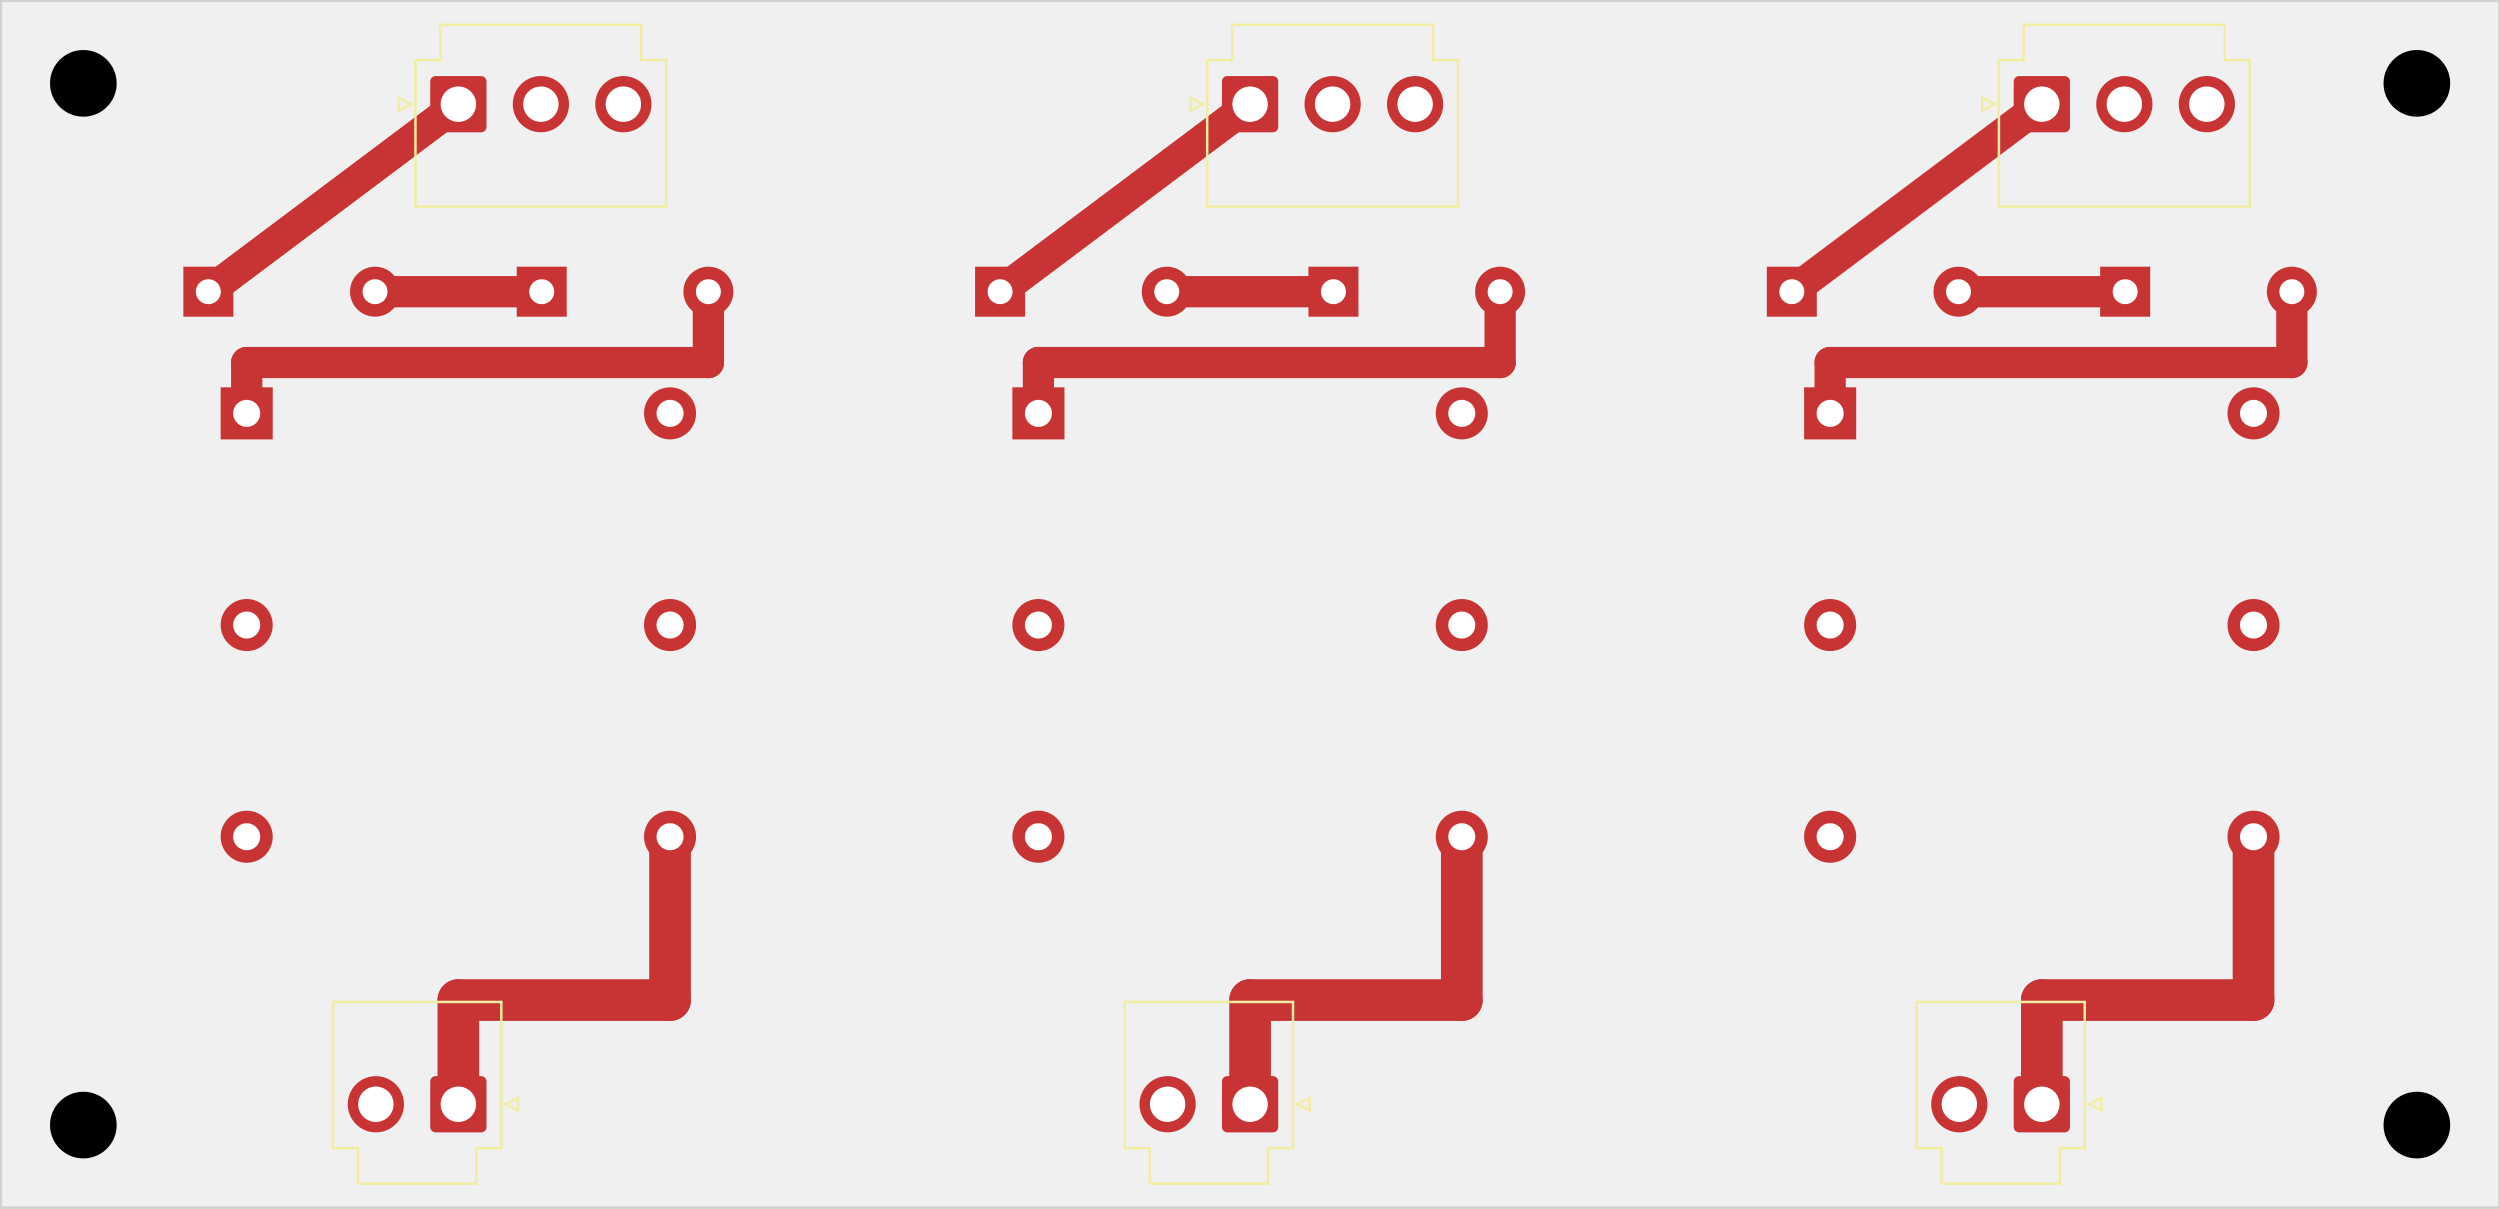
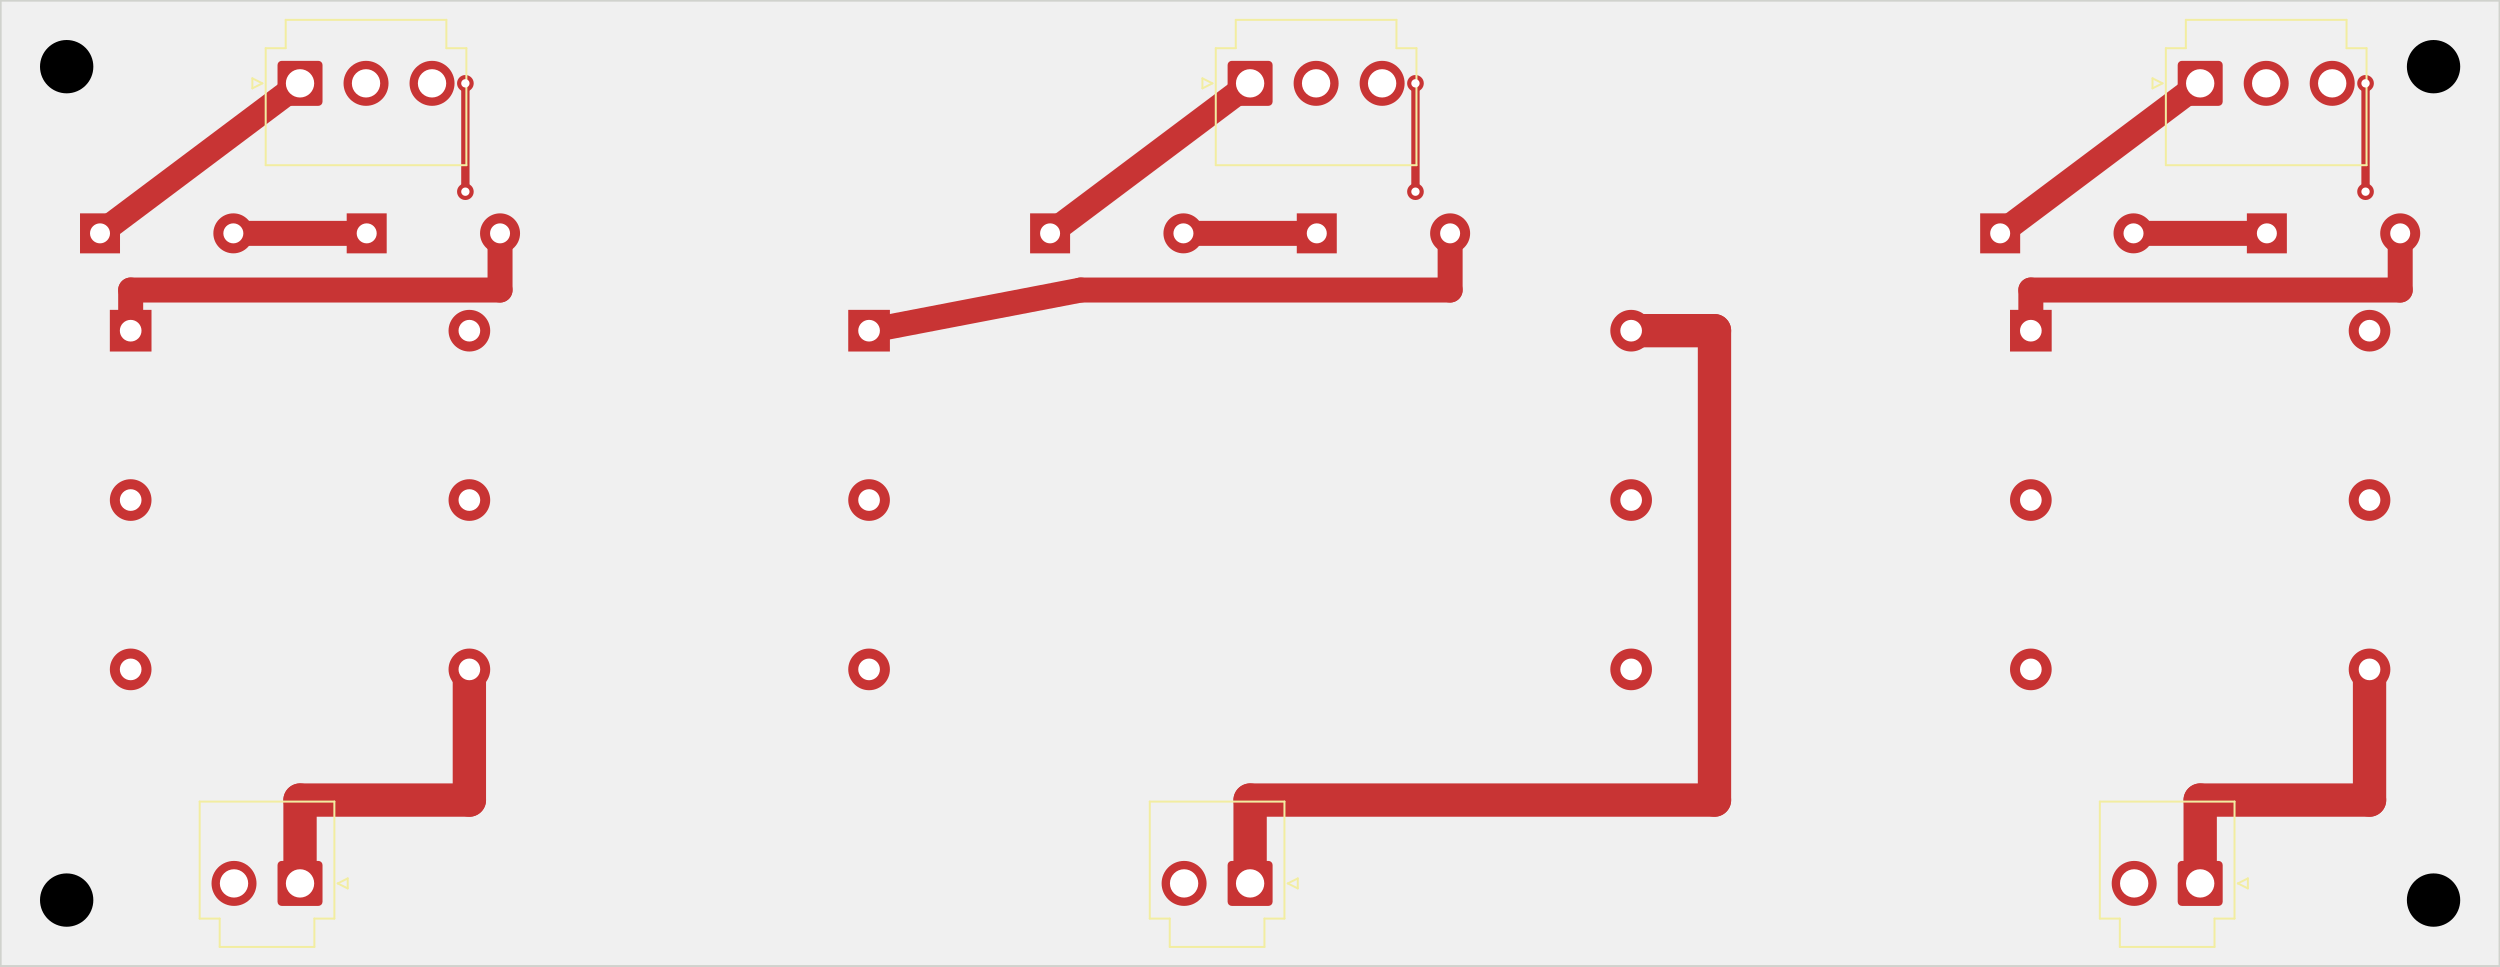
- <svg xmlns="http://www.w3.org/2000/svg" version="1.1" width="119.99mm" height="57.988mm" viewBox="0 0 119.99 57.988">
+ <svg xmlns="http://www.w3.org/2000/svg" version="1.1" width="149.987mm" height="57.988mm" viewBox="0 0 149.987 57.988">
  <g style="fill:#000000; fill-opacity:1;stroke:#000000; stroke-opacity:1; stroke-linecap:round; stroke-linejoin:round;" transform="translate(0 0) scale(1 1)">
-     <path style="fill:#C83434; fill-opacity:1; stroke:none;fill-rule:evenodd;" d="M 100.8,15.2 100.8,12.8 103.2,12.8 103.2,15.2 Z" />
+     <path style="fill:#C83434; fill-opacity:1; stroke:none;fill-rule:evenodd;" d="M 50.89,21.09 50.89,18.59 53.39,18.59 53.39,21.09 Z" />
  </g>
  <g style="fill:#C83434; fill-opacity:1; stroke:none;">
-     <circle cx="110" cy="14" r="1.2" />
-     <path style="fill:#C83434; fill-opacity:1; stroke:none;fill-rule:evenodd;" d="M 86.59,21.09 86.59,18.59 89.09,18.59 89.09,21.09 Z" />
-     <circle cx="87.84" cy="40.16" r="1.25" />
-     <circle cx="87.84" cy="30" r="1.25" />
-     <circle cx="108.16" cy="19.84" r="1.25" />
-     <circle cx="108.16" cy="30" r="1.25" />
-     <circle cx="108.16" cy="40.16" r="1.25" />
-     <path style="fill:#C83434; fill-opacity:1; stroke:none;fill-rule:evenodd;" d="M 20.65,3.9 20.669,3.804 20.723,3.723 20.804,3.669 20.9,3.65 23.1,3.65 23.196,3.669 23.277,3.723 23.331,3.804 23.35,3.9 23.35,6.1 23.331,6.196 23.277,6.277 23.196,6.331 23.1,6.35 20.9,6.35 20.804,6.331 20.723,6.277 20.669,6.196 20.65,6.1 Z" />
-     <circle cx="25.96" cy="5" r="1.35" />
-     <circle cx="29.92" cy="5" r="1.35" />
-     <path style="fill:#C83434; fill-opacity:1; stroke:none;fill-rule:evenodd;" d="M 48.59,21.09 48.59,18.59 51.09,18.59 51.09,21.09 Z" />
-     <circle cx="49.84" cy="40.16" r="1.25" />
-     <circle cx="49.84" cy="30" r="1.25" />
-     <circle cx="70.16" cy="19.84" r="1.25" />
-     <circle cx="70.16" cy="30" r="1.25" />
-     <circle cx="70.16" cy="40.16" r="1.25" />
-     <path style="fill:#C83434; fill-opacity:1; stroke:none;fill-rule:evenodd;" d="M 23.35,54.1 23.331,54.196 23.277,54.277 23.196,54.331 23.1,54.35 20.9,54.35 20.804,54.331 20.723,54.277 20.669,54.196 20.65,54.1 20.65,51.9 20.669,51.804 20.723,51.723 20.804,51.669 20.9,51.65 23.1,51.65 23.196,51.669 23.277,51.723 23.331,51.804 23.35,51.9 Z" />
-     <circle cx="18.04" cy="53" r="1.35" />
-     <path style="fill:#C83434; fill-opacity:1; stroke:none;fill-rule:evenodd;" d="M 61.35,54.1 61.331,54.196 61.277,54.277 61.196,54.331 61.1,54.35 58.9,54.35 58.804,54.331 58.723,54.277 58.669,54.196 58.65,54.1 58.65,51.9 58.669,51.804 58.723,51.723 58.804,51.669 58.9,51.65 61.1,51.65 61.196,51.669 61.277,51.723 61.331,51.804 61.35,51.9 Z" />
-     <circle cx="56.04" cy="53" r="1.35" />
-     <path style="fill:#C83434; fill-opacity:1; stroke:none;fill-rule:evenodd;" d="M 24.8,15.2 24.8,12.8 27.2,12.8 27.2,15.2 Z" />
-     <circle cx="34" cy="14" r="1.2" />
-     <path style="fill:#C83434; fill-opacity:1; stroke:none;fill-rule:evenodd;" d="M 8.8,15.2 8.8,12.8 11.2,12.8 11.2,15.2 Z" />
-     <circle cx="18" cy="14" r="1.2" />
-     <path style="fill:#C83434; fill-opacity:1; stroke:none;fill-rule:evenodd;" d="M 46.8,15.2 46.8,12.8 49.2,12.8 49.2,15.2 Z" />
-     <circle cx="56" cy="14" r="1.2" />
-     <path style="fill:#C83434; fill-opacity:1; stroke:none;fill-rule:evenodd;" d="M 62.8,15.2 62.8,12.8 65.2,12.8 65.2,15.2 Z" />
-     <circle cx="72" cy="14" r="1.2" />
-     <path style="fill:#C83434; fill-opacity:1; stroke:none;fill-rule:evenodd;" d="M 10.59,21.09 10.59,18.59 13.09,18.59 13.09,21.09 Z" />
-     <circle cx="11.84" cy="40.16" r="1.25" />
-     <circle cx="11.84" cy="30" r="1.25" />
-     <circle cx="32.16" cy="19.84" r="1.25" />
-     <circle cx="32.16" cy="30" r="1.25" />
-     <circle cx="32.16" cy="40.16" r="1.25" />
-     <path style="fill:#C83434; fill-opacity:1; stroke:none;fill-rule:evenodd;" d="M 58.65,3.9 58.669,3.804 58.723,3.723 58.804,3.669 58.9,3.65 61.1,3.65 61.196,3.669 61.277,3.723 61.331,3.804 61.35,3.9 61.35,6.1 61.331,6.196 61.277,6.277 61.196,6.331 61.1,6.35 58.9,6.35 58.804,6.331 58.723,6.277 58.669,6.196 58.65,6.1 Z" />
-     <circle cx="63.96" cy="5" r="1.35" />
-     <circle cx="67.92" cy="5" r="1.35" />
-     <path style="fill:#C83434; fill-opacity:1; stroke:none;fill-rule:evenodd;" d="M 99.35,54.1 99.331,54.196 99.277,54.277 99.196,54.331 99.1,54.35 96.9,54.35 96.804,54.331 96.723,54.277 96.669,54.196 96.65,54.1 96.65,51.9 96.669,51.804 96.723,51.723 96.804,51.669 96.9,51.65 99.1,51.65 99.196,51.669 99.277,51.723 99.331,51.804 99.35,51.9 Z" />
-     <circle cx="94.04" cy="53" r="1.35" />
-     <path style="fill:#C83434; fill-opacity:1; stroke:none;fill-rule:evenodd;" d="M 96.65,3.9 96.669,3.804 96.723,3.723 96.804,3.669 96.9,3.65 99.1,3.65 99.196,3.669 99.277,3.723 99.331,3.804 99.35,3.9 99.35,6.1 99.331,6.196 99.277,6.277 99.196,6.331 99.1,6.35 96.9,6.35 96.804,6.331 96.723,6.277 96.669,6.196 96.65,6.1 Z" />
-     <circle cx="101.96" cy="5" r="1.35" />
-     <circle cx="105.92" cy="5" r="1.35" />
-     <path style="fill:#C83434; fill-opacity:1; stroke:none;fill-rule:evenodd;" d="M 84.8,15.2 84.8,12.8 87.2,12.8 87.2,15.2 Z" />
-     <circle cx="94" cy="14" r="1.2" />
-   </g>
-   <g style="fill:none;  stroke:#C83434; stroke-width:2; stroke-opacity:1;  stroke-linecap:round; stroke-linejoin:round;">
-     <path d="M108.16 40.16 L108.16 48 " />
-     <path d="M98 48 L98 53 " />
-     <path d="M108.16 48 L98 48 " />
-   </g>
-   <g style="fill:none;  stroke:#C83434; stroke-width:1.5; stroke-opacity:1;  stroke-linecap:round; stroke-linejoin:round;">
-     <path d="M18 14 L26 14 " />
-     <path d="M34 17.4 L11.84 17.4 " />
-     <path d="M34 14 L34 17.4 " />
-     <path d="M11.84 17.4 L11.84 19.84 " />
-     <path d="M22 5 L10 14 " />
-   </g>
-   <g style="fill:none;  stroke:#C83434; stroke-width:2; stroke-opacity:1;  stroke-linecap:round; stroke-linejoin:round;">
-     <path d="M32.16 40.16 L32.16 48 " />
-     <path d="M32.16 48 L22 48 " />
-     <path d="M22 48 L22 53 " />
-   </g>
-   <g style="fill:none;  stroke:#C83434; stroke-width:1.5; stroke-opacity:1;  stroke-linecap:round; stroke-linejoin:round;">
-     <path d="M94 14 L102 14 " />
-     <path d="M110 14 L110 17.4 " />
-     <path d="M87.84 17.4 L87.84 19.84 " />
-     <path d="M110 17.4 L87.84 17.4 " />
-     <path d="M98 5 L86 14 " />
-     <path d="M56 14 L64 14 " />
-     <path d="M49.84 17.4 L49.84 19.84 " />
-     <path d="M72 17.4 L49.84 17.4 " />
-     <path d="M72 14 L72 17.4 " />
-     <path d="M60 5 L48 14 " />
-   </g>
-   <g style="fill:none;  stroke:#C83434; stroke-width:2; stroke-opacity:1;  stroke-linecap:round; stroke-linejoin:round;">
-     <path d="M70.16 48 L60 48 " />
-     <path d="M70.16 40.16 L70.16 48 " />
-     <path d="M60 48 L60 53 " />
-   </g>
-   <g style="fill:none;  stroke:#F2EDA1; stroke-width:0.12; stroke-opacity:1;  stroke-linecap:round; stroke-linejoin:round;">
-     <path d="M19.14 4.7 L19.74 5 " />
-     <path d="M19.14 5.3 L19.14 4.7 " />
-     <path d="M19.74 5 L19.14 5.3 " />
-     <path d="M19.94 2.89 L21.14 2.89 " />
-     <path d="M19.94 9.91 L19.94 2.89 " />
-     <path d="M21.14 1.19 L30.78 1.19 " />
-     <path d="M21.14 2.89 L21.14 1.19 " />
-     <path d="M30.78 1.19 L30.78 2.89 " />
-     <path d="M30.78 2.89 L31.98 2.89 " />
-     <path d="M31.98 2.89 L31.98 9.91 " />
-     <path d="M31.98 9.91 L19.94 9.91 " />
-     <path d="M15.98 48.09 L24.06 48.09 " />
-     <path d="M15.98 55.11 L15.98 48.09 " />
-     <path d="M17.18 55.11 L15.98 55.11 " />
-     <path d="M17.18 56.81 L17.18 55.11 " />
-     <path d="M22.86 55.11 L22.86 56.81 " />
-     <path d="M22.86 56.81 L17.18 56.81 " />
-     <path d="M24.06 48.09 L24.06 55.11 " />
-     <path d="M24.06 55.11 L22.86 55.11 " />
-     <path d="M24.26 53 L24.86 52.7 " />
-     <path d="M24.86 52.7 L24.86 53.3 " />
-     <path d="M24.86 53.3 L24.26 53 " />
-     <path d="M53.98 48.09 L62.06 48.09 " />
-     <path d="M53.98 55.11 L53.98 48.09 " />
-     <path d="M55.18 55.11 L53.98 55.11 " />
-     <path d="M55.18 56.81 L55.18 55.11 " />
-     <path d="M60.86 55.11 L60.86 56.81 " />
-     <path d="M60.86 56.81 L55.18 56.81 " />
-     <path d="M62.06 48.09 L62.06 55.11 " />
-     <path d="M62.06 55.11 L60.86 55.11 " />
-     <path d="M62.26 53 L62.86 52.7 " />
-     <path d="M62.86 52.7 L62.86 53.3 " />
-     <path d="M62.86 53.3 L62.26 53 " />
-     <path d="M57.14 4.7 L57.74 5 " />
-     <path d="M57.14 5.3 L57.14 4.7 " />
-     <path d="M57.74 5 L57.14 5.3 " />
-     <path d="M57.94 2.89 L59.14 2.89 " />
-     <path d="M57.94 9.91 L57.94 2.89 " />
-     <path d="M59.14 1.19 L68.78 1.19 " />
-     <path d="M59.14 2.89 L59.14 1.19 " />
-     <path d="M68.78 1.19 L68.78 2.89 " />
-     <path d="M68.78 2.89 L69.98 2.89 " />
-     <path d="M69.98 2.89 L69.98 9.91 " />
-     <path d="M69.98 9.91 L57.94 9.91 " />
-     <path d="M91.98 48.09 L100.06 48.09 " />
-     <path d="M91.98 55.11 L91.98 48.09 " />
-     <path d="M93.18 55.11 L91.98 55.11 " />
-     <path d="M93.18 56.81 L93.18 55.11 " />
-     <path d="M98.86 55.11 L98.86 56.81 " />
-     <path d="M98.86 56.81 L93.18 56.81 " />
-     <path d="M100.06 48.09 L100.06 55.11 " />
-     <path d="M100.06 55.11 L98.86 55.11 " />
-     <path d="M100.26 53 L100.86 52.7 " />
-     <path d="M100.86 52.7 L100.86 53.3 " />
-     <path d="M100.86 53.3 L100.26 53 " />
-     <path d="M95.14 4.7 L95.74 5 " />
-     <path d="M95.14 5.3 L95.14 4.7 " />
-     <path d="M95.74 5 L95.14 5.3 " />
-     <path d="M95.94 2.89 L97.14 2.89 " />
-     <path d="M95.94 9.91 L95.94 2.89 " />
-     <path d="M97.14 1.19 L106.78 1.19 " />
-     <path d="M97.14 2.89 L97.14 1.19 " />
-     <path d="M106.78 1.19 L106.78 2.89 " />
-     <path d="M106.78 2.89 L107.98 2.89 " />
-     <path d="M107.98 2.89 L107.98 9.91 " />
-     <path d="M107.98 9.91 L95.94 9.91 " />
-   </g>
-   <g style="fill:none;  stroke:#D0D2CD; stroke-width:0.2; stroke-opacity:1;  stroke-linecap:round; stroke-linejoin:round;">
-     <path d="M0 0 L120 0 " />
+     <circle cx="52.14" cy="30" r="1.25" />
+     <circle cx="52.14" cy="40.16" r="1.25" />
+     <circle cx="97.86" cy="19.84" r="1.25" />
+     <circle cx="97.86" cy="30" r="1.25" />
+     <circle cx="97.86" cy="40.16" r="1.25" />
+     <path style="fill:#C83434; fill-opacity:1; stroke:none;fill-rule:evenodd;" d="M 133.35,54.1 133.331,54.196 133.277,54.277 133.196,54.331 133.1,54.35 130.9,54.35 130.804,54.331 130.723,54.277 130.669,54.196 130.65,54.1 130.65,51.9 130.669,51.804 130.723,51.723 130.804,51.669 130.9,51.65 133.1,51.65 133.196,51.669 133.277,51.723 133.331,51.804 133.35,51.9 Z" />
+     <circle cx="128.04" cy="53" r="1.35" />
+     <path style="fill:#C83434; fill-opacity:1; stroke:none;fill-rule:evenodd;" d="M 20.8,15.2 20.8,12.8 23.2,12.8 23.2,15.2 Z" />
+     <circle cx="30" cy="14" r="1.2" />
+     <path style="fill:#C83434; fill-opacity:1; stroke:none;fill-rule:evenodd;" d="M 4.8,15.2 4.8,12.8 7.2,12.8 7.2,15.2 Z" />
+     <circle cx="14" cy="14" r="1.2" />
+     <path style="fill:#C83434; fill-opacity:1; stroke:none;fill-rule:evenodd;" d="M 61.8,15.2 61.8,12.8 64.2,12.8 64.2,15.2 Z" />
+     <circle cx="71" cy="14" r="1.2" />
+     <path style="fill:#C83434; fill-opacity:1; stroke:none;fill-rule:evenodd;" d="M 16.65,3.9 16.669,3.804 16.723,3.723 16.804,3.669 16.9,3.65 19.1,3.65 19.196,3.669 19.277,3.723 19.331,3.804 19.35,3.9 19.35,6.1 19.331,6.196 19.277,6.277 19.196,6.331 19.1,6.35 16.9,6.35 16.804,6.331 16.723,6.277 16.669,6.196 16.65,6.1 Z" />
+     <circle cx="21.96" cy="5" r="1.35" />
+     <circle cx="25.92" cy="5" r="1.35" />
+     <path style="fill:#C83434; fill-opacity:1; stroke:none;fill-rule:evenodd;" d="M 76.35,54.1 76.331,54.196 76.277,54.277 76.196,54.331 76.1,54.35 73.9,54.35 73.804,54.331 73.723,54.277 73.669,54.196 73.65,54.1 73.65,51.9 73.669,51.804 73.723,51.723 73.804,51.669 73.9,51.65 76.1,51.65 76.196,51.669 76.277,51.723 76.331,51.804 76.35,51.9 Z" />
+     <circle cx="71.04" cy="53" r="1.35" />
+     <path style="fill:#C83434; fill-opacity:1; stroke:none;fill-rule:evenodd;" d="M 77.8,15.2 77.8,12.8 80.2,12.8 80.2,15.2 Z" />
+     <circle cx="87" cy="14" r="1.2" />
+     <path style="fill:#C83434; fill-opacity:1; stroke:none;fill-rule:evenodd;" d="M 118.8,15.2 118.8,12.8 121.2,12.8 121.2,15.2 Z" />
+     <circle cx="128" cy="14" r="1.2" />
+     <path style="fill:#C83434; fill-opacity:1; stroke:none;fill-rule:evenodd;" d="M 130.65,3.9 130.669,3.804 130.723,3.723 130.804,3.669 130.9,3.65 133.1,3.65 133.196,3.669 133.277,3.723 133.331,3.804 133.35,3.9 133.35,6.1 133.331,6.196 133.277,6.277 133.196,6.331 133.1,6.35 130.9,6.35 130.804,6.331 130.723,6.277 130.669,6.196 130.65,6.1 Z" />
+     <circle cx="135.96" cy="5" r="1.35" />
+     <circle cx="139.92" cy="5" r="1.35" />
+     <path style="fill:#C83434; fill-opacity:1; stroke:none;fill-rule:evenodd;" d="M 6.59,21.09 6.59,18.59 9.09,18.59 9.09,21.09 Z" />
+     <circle cx="7.84" cy="40.16" r="1.25" />
+     <circle cx="7.84" cy="30" r="1.25" />
+     <circle cx="28.16" cy="19.84" r="1.25" />
+     <circle cx="28.16" cy="30" r="1.25" />
+     <circle cx="28.16" cy="40.16" r="1.25" />
+     <path style="fill:#C83434; fill-opacity:1; stroke:none;fill-rule:evenodd;" d="M 19.35,54.1 19.331,54.196 19.277,54.277 19.196,54.331 19.1,54.35 16.9,54.35 16.804,54.331 16.723,54.277 16.669,54.196 16.65,54.1 16.65,51.9 16.669,51.804 16.723,51.723 16.804,51.669 16.9,51.65 19.1,51.65 19.196,51.669 19.277,51.723 19.331,51.804 19.35,51.9 Z" />
+     <circle cx="14.04" cy="53" r="1.35" />
+     <path style="fill:#C83434; fill-opacity:1; stroke:none;fill-rule:evenodd;" d="M 73.65,3.9 73.669,3.804 73.723,3.723 73.804,3.669 73.9,3.65 76.1,3.65 76.196,3.669 76.277,3.723 76.331,3.804 76.35,3.9 76.35,6.1 76.331,6.196 76.277,6.277 76.196,6.331 76.1,6.35 73.9,6.35 73.804,6.331 73.723,6.277 73.669,6.196 73.65,6.1 Z" />
+     <circle cx="78.96" cy="5" r="1.35" />
+     <circle cx="82.92" cy="5" r="1.35" />
+     <path style="fill:#C83434; fill-opacity:1; stroke:none;fill-rule:evenodd;" d="M 134.8,15.2 134.8,12.8 137.2,12.8 137.2,15.2 Z" />
+     <circle cx="144" cy="14" r="1.2" />
+     <path style="fill:#C83434; fill-opacity:1; stroke:none;fill-rule:evenodd;" d="M 120.59,21.09 120.59,18.59 123.09,18.59 123.09,21.09 Z" />
+     <circle cx="121.84" cy="40.16" r="1.25" />
+     <circle cx="121.84" cy="30" r="1.25" />
+     <circle cx="142.16" cy="19.84" r="1.25" />
+     <circle cx="142.16" cy="30" r="1.25" />
+     <circle cx="142.16" cy="40.16" r="1.25" />
+     <circle cx="27.92" cy="5" r="0.5" />
+     <circle cx="27.92" cy="11.5" r="0.5" />
+     <circle cx="141.92" cy="11.5" r="0.5" />
+     <circle cx="141.92" cy="5" r="0.5" />
+     <circle cx="84.92" cy="11.5" r="0.5" />
+     <circle cx="84.92" cy="5" r="0.5" />
+   </g>
+   <g style="fill:none; stroke:#C83434; stroke-width:2; stroke-opacity:1; stroke-linecap:round; stroke-linejoin:round;">
+     <path d="M142.16 40.16 L142.16 48 " />
+   </g>
+   <g style="fill:#C83434; fill-opacity:1; stroke:none;">
+     <circle cx="142.16" cy="40.16" r="1" />
+   </g>
+   <g style="fill:none; stroke:#C83434; stroke-width:2; stroke-opacity:1; stroke-linecap:round; stroke-linejoin:round;">
+     <path d="M132 48 L132 53 " />
+     <path d="M142.16 48 L132 48 " />
+   </g>
+   <g style="fill:none; stroke:#C83434; stroke-width:1.5; stroke-opacity:1; stroke-linecap:round; stroke-linejoin:round;">
+     <path d="M14 14 L22 14 " />
+     <path d="M30 14 L30 17.4 " />
+     <path d="M7.84 17.4 L7.84 19.84 " />
+     <path d="M30 17.4 L7.84 17.4 " />
+     <path d="M18 5 L6 14 " />
+   </g>
+   <g style="fill:none; stroke:#C83434; stroke-width:2; stroke-opacity:1; stroke-linecap:round; stroke-linejoin:round;">
+     <path d="M18 48 L18 53 " />
+   </g>
+   <g style="fill:#C83434; fill-opacity:1; stroke:none;">
+     <circle cx="28.16" cy="40.16" r="1" />
+   </g>
+   <g style="fill:none; stroke:#C83434; stroke-width:2; stroke-opacity:1; stroke-linecap:round; stroke-linejoin:round;">
+     <path d="M28.16 40.16 L28.16 48 " />
+     <path d="M28.16 48 L18 48 " />
+   </g>
+   <g style="fill:none; stroke:#C83434; stroke-width:0.5; stroke-opacity:1; stroke-linecap:round; stroke-linejoin:round;">
+     <path d="M27.92 5 L27.92 11.5 " />
+   </g>
+   <g style="fill:none; stroke:#C83434; stroke-width:1.5; stroke-opacity:1; stroke-linecap:round; stroke-linejoin:round;">
+     <path d="M128 14 L136 14 " />
+     <path d="M121.84 17.4 L121.84 19.84 " />
+     <path d="M144 14 L144 17.4 " />
+     <path d="M144 17.4 L121.84 17.4 " />
+     <path d="M132 5 L120 14 " />
+   </g>
+   <g style="fill:none; stroke:#C83434; stroke-width:0.5; stroke-opacity:1; stroke-linecap:round; stroke-linejoin:round;">
+     <path d="M141.92 5 L141.92 11.5 " />
+   </g>
+   <g style="fill:none; stroke:#C83434; stroke-width:1.5; stroke-opacity:1; stroke-linecap:round; stroke-linejoin:round;">
+     <path d="M71 14 L79 14 " />
+     <path d="M87 14 L87 17.4 " />
+     <path d="M87 17.4 L64.84 17.4 " />
+     <path d="M64.84 17.4 L52.14 19.84 " />
+     <path d="M75 5 L63 14 " />
+   </g>
+   <g style="fill:none; stroke:#C83434; stroke-width:2; stroke-opacity:1; stroke-linecap:round; stroke-linejoin:round;">
+     <path d="M97.86 19.84 L102.86 19.84 " />
+     <path d="M75 48 L75 53 " />
+     <path d="M102.86 48 L75 48 " />
+     <path d="M102.86 19.84 L102.86 48 " />
+   </g>
+   <g style="fill:none; stroke:#C83434; stroke-width:0.5; stroke-opacity:1; stroke-linecap:round; stroke-linejoin:round;">
+     <path d="M84.92 5 L84.92 11.5 " />
+   </g>
+   <g style="fill:none; stroke:#F2EDA1; stroke-width:0.12; stroke-opacity:1; stroke-linecap:round; stroke-linejoin:round;">
+     <path d="M125.98 48.09 L134.06 48.09 " />
+     <path d="M125.98 55.11 L125.98 48.09 " />
+     <path d="M127.18 55.11 L125.98 55.11 " />
+     <path d="M127.18 56.81 L127.18 55.11 " />
+     <path d="M132.86 55.11 L132.86 56.81 " />
+     <path d="M132.86 56.81 L127.18 56.81 " />
+     <path d="M134.06 48.09 L134.06 55.11 " />
+     <path d="M134.06 55.11 L132.86 55.11 " />
+     <path d="M134.26 53 L134.86 52.7 " />
+     <path d="M134.86 52.7 L134.86 53.3 " />
+     <path d="M134.86 53.3 L134.26 53 " />
+     <path d="M15.14 4.7 L15.74 5 " />
+     <path d="M15.14 5.3 L15.14 4.7 " />
+     <path d="M15.74 5 L15.14 5.3 " />
+     <path d="M15.94 2.89 L17.14 2.89 " />
+     <path d="M15.94 9.91 L15.94 2.89 " />
+     <path d="M17.14 1.19 L26.78 1.19 " />
+     <path d="M17.14 2.89 L17.14 1.19 " />
+     <path d="M26.78 1.19 L26.78 2.89 " />
+     <path d="M26.78 2.89 L27.98 2.89 " />
+     <path d="M27.98 2.89 L27.98 9.91 " />
+     <path d="M27.98 9.91 L15.94 9.91 " />
+     <path d="M68.98 48.09 L77.06 48.09 " />
+     <path d="M68.98 55.11 L68.98 48.09 " />
+     <path d="M70.18 55.11 L68.98 55.11 " />
+     <path d="M70.18 56.81 L70.18 55.11 " />
+     <path d="M75.86 55.11 L75.86 56.81 " />
+     <path d="M75.86 56.81 L70.18 56.81 " />
+     <path d="M77.06 48.09 L77.06 55.11 " />
+     <path d="M77.06 55.11 L75.86 55.11 " />
+     <path d="M77.26 53 L77.86 52.7 " />
+     <path d="M77.86 52.7 L77.86 53.3 " />
+     <path d="M77.86 53.3 L77.26 53 " />
+     <path d="M129.14 4.7 L129.74 5 " />
+     <path d="M129.14 5.3 L129.14 4.7 " />
+     <path d="M129.74 5 L129.14 5.3 " />
+     <path d="M129.94 2.89 L131.14 2.89 " />
+     <path d="M129.94 9.91 L129.94 2.89 " />
+     <path d="M131.14 1.19 L140.78 1.19 " />
+     <path d="M131.14 2.89 L131.14 1.19 " />
+     <path d="M140.78 1.19 L140.78 2.89 " />
+     <path d="M140.78 2.89 L141.98 2.89 " />
+     <path d="M141.98 2.89 L141.98 9.91 " />
+     <path d="M141.98 9.91 L129.94 9.91 " />
+     <path d="M11.98 48.09 L20.06 48.09 " />
+     <path d="M11.98 55.11 L11.98 48.09 " />
+     <path d="M13.18 55.11 L11.98 55.11 " />
+     <path d="M13.18 56.81 L13.18 55.11 " />
+     <path d="M18.86 55.11 L18.86 56.81 " />
+     <path d="M18.86 56.81 L13.18 56.81 " />
+     <path d="M20.06 48.09 L20.06 55.11 " />
+     <path d="M20.06 55.11 L18.86 55.11 " />
+     <path d="M20.26 53 L20.86 52.7 " />
+     <path d="M20.86 52.7 L20.86 53.3 " />
+     <path d="M20.86 53.3 L20.26 53 " />
+     <path d="M72.14 4.7 L72.74 5 " />
+     <path d="M72.14 5.3 L72.14 4.7 " />
+     <path d="M72.74 5 L72.14 5.3 " />
+     <path d="M72.94 2.89 L74.14 2.89 " />
+     <path d="M72.94 9.91 L72.94 2.89 " />
+     <path d="M74.14 1.19 L83.78 1.19 " />
+     <path d="M74.14 2.89 L74.14 1.19 " />
+     <path d="M83.78 1.19 L83.78 2.89 " />
+     <path d="M83.78 2.89 L84.98 2.89 " />
+     <path d="M84.98 2.89 L84.98 9.91 " />
+     <path d="M84.98 9.91 L72.94 9.91 " />
+   </g>
+   <g style="fill:none; stroke:#D0D2CD; stroke-width:0.2; stroke-opacity:1; stroke-linecap:round; stroke-linejoin:round;">
+     <path d="M0 0 L150 0 " />
    <path d="M0 58 L0 0 " />
-     <path d="M120 0 L120 58 " />
-     <path d="M120 58 L0 58 " />
-   </g>
-   <g style="fill:#FFFFFF; fill-opacity:1; stroke:none;">
-     <circle cx="102" cy="14" r="0.6" />
-   </g>
-   <g style="fill:#FFFFFF; fill-opacity:1; stroke:none;">
-     <circle cx="110" cy="14" r="0.6" />
-   </g>
-   <g style="fill:#FFFFFF; fill-opacity:1; stroke:none;">
-     <circle cx="87.84" cy="19.84" r="0.65" />
-   </g>
-   <g style="fill:#FFFFFF; fill-opacity:1; stroke:none;">
-     <circle cx="87.84" cy="40.16" r="0.65" />
-   </g>
-   <g style="fill:#FFFFFF; fill-opacity:1; stroke:none;">
-     <circle cx="87.84" cy="30" r="0.65" />
-   </g>
-   <g style="fill:#FFFFFF; fill-opacity:1; stroke:none;">
-     <circle cx="108.16" cy="19.84" r="0.65" />
-   </g>
-   <g style="fill:#FFFFFF; fill-opacity:1; stroke:none;">
-     <circle cx="108.16" cy="30" r="0.65" />
-   </g>
-   <g style="fill:#FFFFFF; fill-opacity:1; stroke:none;">
-     <circle cx="108.16" cy="40.16" r="0.65" />
-   </g>
-   <g style="fill:#FFFFFF; fill-opacity:1; stroke:none;">
-     <circle cx="22" cy="5" r="0.85" />
-   </g>
-   <g style="fill:#FFFFFF; fill-opacity:1; stroke:none;">
-     <circle cx="25.96" cy="5" r="0.85" />
-   </g>
-   <g style="fill:#FFFFFF; fill-opacity:1; stroke:none;">
-     <circle cx="29.92" cy="5" r="0.85" />
-   </g>
-   <g style="fill:#FFFFFF; fill-opacity:1; stroke:none;">
-     <circle cx="49.84" cy="19.84" r="0.65" />
-   </g>
-   <g style="fill:#FFFFFF; fill-opacity:1; stroke:none;">
-     <circle cx="49.84" cy="40.16" r="0.65" />
-   </g>
-   <g style="fill:#FFFFFF; fill-opacity:1; stroke:none;">
-     <circle cx="49.84" cy="30" r="0.65" />
-   </g>
-   <g style="fill:#FFFFFF; fill-opacity:1; stroke:none;">
-     <circle cx="70.16" cy="19.84" r="0.65" />
-   </g>
-   <g style="fill:#FFFFFF; fill-opacity:1; stroke:none;">
-     <circle cx="70.16" cy="30" r="0.65" />
-   </g>
-   <g style="fill:#FFFFFF; fill-opacity:1; stroke:none;">
-     <circle cx="70.16" cy="40.16" r="0.65" />
+     <path d="M150 0 L150 58 " />
+     <path d="M150 58 L0 58 " />
+   </g>
+   <g style="fill:#FFFFFF; fill-opacity:1; stroke:none;">
+     <circle cx="27.92" cy="5" r="0.25" />
+     <circle cx="27.92" cy="11.5" r="0.25" />
+     <circle cx="141.92" cy="11.5" r="0.25" />
+     <circle cx="141.92" cy="5" r="0.25" />
+     <circle cx="84.92" cy="11.5" r="0.25" />
+     <circle cx="84.92" cy="5" r="0.25" />
  </g>
  <g style="fill:#000000; fill-opacity:1; stroke:none;">
    <circle cx="4" cy="4" r="1.6" />
  </g>
  <g style="fill:#FFFFFF; fill-opacity:1; stroke:none;">
-     <circle cx="22" cy="53" r="0.85" />
-   </g>
-   <g style="fill:#FFFFFF; fill-opacity:1; stroke:none;">
-     <circle cx="18.04" cy="53" r="0.85" />
-   </g>
-   <g style="fill:#FFFFFF; fill-opacity:1; stroke:none;">
-     <circle cx="60" cy="53" r="0.85" />
-   </g>
-   <g style="fill:#FFFFFF; fill-opacity:1; stroke:none;">
-     <circle cx="56.04" cy="53" r="0.85" />
-   </g>
-   <g style="fill:#FFFFFF; fill-opacity:1; stroke:none;">
-     <circle cx="26" cy="14" r="0.6" />
-   </g>
-   <g style="fill:#FFFFFF; fill-opacity:1; stroke:none;">
-     <circle cx="34" cy="14" r="0.6" />
-   </g>
-   <g style="fill:#000000; fill-opacity:1; stroke:none;">
-     <circle cx="116" cy="54" r="1.6" />
-   </g>
-   <g style="fill:#FFFFFF; fill-opacity:1; stroke:none;">
-     <circle cx="10" cy="14" r="0.6" />
-   </g>
-   <g style="fill:#FFFFFF; fill-opacity:1; stroke:none;">
-     <circle cx="18" cy="14" r="0.6" />
-   </g>
-   <g style="fill:#000000; fill-opacity:1; stroke:none;">
-     <circle cx="116" cy="4" r="1.6" />
-   </g>
-   <g style="fill:#FFFFFF; fill-opacity:1; stroke:none;">
-     <circle cx="48" cy="14" r="0.6" />
-   </g>
-   <g style="fill:#FFFFFF; fill-opacity:1; stroke:none;">
-     <circle cx="56" cy="14" r="0.6" />
-   </g>
-   <g style="fill:#FFFFFF; fill-opacity:1; stroke:none;">
-     <circle cx="64" cy="14" r="0.6" />
-   </g>
-   <g style="fill:#FFFFFF; fill-opacity:1; stroke:none;">
-     <circle cx="72" cy="14" r="0.6" />
+     <circle cx="52.14" cy="19.84" r="0.65" />
+   </g>
+   <g style="fill:#FFFFFF; fill-opacity:1; stroke:none;">
+     <circle cx="52.14" cy="30" r="0.65" />
+   </g>
+   <g style="fill:#FFFFFF; fill-opacity:1; stroke:none;">
+     <circle cx="52.14" cy="40.16" r="0.65" />
+   </g>
+   <g style="fill:#FFFFFF; fill-opacity:1; stroke:none;">
+     <circle cx="97.86" cy="19.84" r="0.65" />
+   </g>
+   <g style="fill:#FFFFFF; fill-opacity:1; stroke:none;">
+     <circle cx="97.86" cy="30" r="0.65" />
+   </g>
+   <g style="fill:#FFFFFF; fill-opacity:1; stroke:none;">
+     <circle cx="97.86" cy="40.16" r="0.65" />
+   </g>
+   <g style="fill:#FFFFFF; fill-opacity:1; stroke:none;">
+     <circle cx="132" cy="53" r="0.85" />
+   </g>
+   <g style="fill:#FFFFFF; fill-opacity:1; stroke:none;">
+     <circle cx="128.04" cy="53" r="0.85" />
+   </g>
+   <g style="fill:#FFFFFF; fill-opacity:1; stroke:none;">
+     <circle cx="22" cy="14" r="0.6" />
+   </g>
+   <g style="fill:#FFFFFF; fill-opacity:1; stroke:none;">
+     <circle cx="30" cy="14" r="0.6" />
+   </g>
+   <g style="fill:#FFFFFF; fill-opacity:1; stroke:none;">
+     <circle cx="6" cy="14" r="0.6" />
+   </g>
+   <g style="fill:#FFFFFF; fill-opacity:1; stroke:none;">
+     <circle cx="14" cy="14" r="0.6" />
+   </g>
+   <g style="fill:#FFFFFF; fill-opacity:1; stroke:none;">
+     <circle cx="63" cy="14" r="0.6" />
+   </g>
+   <g style="fill:#FFFFFF; fill-opacity:1; stroke:none;">
+     <circle cx="71" cy="14" r="0.6" />
+   </g>
+   <g style="fill:#FFFFFF; fill-opacity:1; stroke:none;">
+     <circle cx="18" cy="5" r="0.85" />
+   </g>
+   <g style="fill:#FFFFFF; fill-opacity:1; stroke:none;">
+     <circle cx="21.96" cy="5" r="0.85" />
+   </g>
+   <g style="fill:#FFFFFF; fill-opacity:1; stroke:none;">
+     <circle cx="25.92" cy="5" r="0.85" />
+   </g>
+   <g style="fill:#FFFFFF; fill-opacity:1; stroke:none;">
+     <circle cx="75" cy="53" r="0.85" />
+   </g>
+   <g style="fill:#FFFFFF; fill-opacity:1; stroke:none;">
+     <circle cx="71.04" cy="53" r="0.85" />
+   </g>
+   <g style="fill:#FFFFFF; fill-opacity:1; stroke:none;">
+     <circle cx="79" cy="14" r="0.6" />
+   </g>
+   <g style="fill:#FFFFFF; fill-opacity:1; stroke:none;">
+     <circle cx="87" cy="14" r="0.6" />
+   </g>
+   <g style="fill:#FFFFFF; fill-opacity:1; stroke:none;">
+     <circle cx="120" cy="14" r="0.6" />
+   </g>
+   <g style="fill:#FFFFFF; fill-opacity:1; stroke:none;">
+     <circle cx="128" cy="14" r="0.6" />
+   </g>
+   <g style="fill:#FFFFFF; fill-opacity:1; stroke:none;">
+     <circle cx="132" cy="5" r="0.85" />
+   </g>
+   <g style="fill:#FFFFFF; fill-opacity:1; stroke:none;">
+     <circle cx="135.96" cy="5" r="0.85" />
+   </g>
+   <g style="fill:#FFFFFF; fill-opacity:1; stroke:none;">
+     <circle cx="139.92" cy="5" r="0.85" />
  </g>
  <g style="fill:#000000; fill-opacity:1; stroke:none;">
    <circle cx="4" cy="54" r="1.6" />
  </g>
  <g style="fill:#FFFFFF; fill-opacity:1; stroke:none;">
-     <circle cx="11.84" cy="19.84" r="0.65" />
-   </g>
-   <g style="fill:#FFFFFF; fill-opacity:1; stroke:none;">
-     <circle cx="11.84" cy="40.16" r="0.65" />
-   </g>
-   <g style="fill:#FFFFFF; fill-opacity:1; stroke:none;">
-     <circle cx="11.84" cy="30" r="0.65" />
-   </g>
-   <g style="fill:#FFFFFF; fill-opacity:1; stroke:none;">
-     <circle cx="32.16" cy="19.84" r="0.65" />
-   </g>
-   <g style="fill:#FFFFFF; fill-opacity:1; stroke:none;">
-     <circle cx="32.16" cy="30" r="0.65" />
-   </g>
-   <g style="fill:#FFFFFF; fill-opacity:1; stroke:none;">
-     <circle cx="32.16" cy="40.16" r="0.65" />
-   </g>
-   <g style="fill:#FFFFFF; fill-opacity:1; stroke:none;">
-     <circle cx="60" cy="5" r="0.85" />
-   </g>
-   <g style="fill:#FFFFFF; fill-opacity:1; stroke:none;">
-     <circle cx="63.96" cy="5" r="0.85" />
-   </g>
-   <g style="fill:#FFFFFF; fill-opacity:1; stroke:none;">
-     <circle cx="67.92" cy="5" r="0.85" />
-   </g>
-   <g style="fill:#FFFFFF; fill-opacity:1; stroke:none;">
-     <circle cx="98" cy="53" r="0.85" />
-   </g>
-   <g style="fill:#FFFFFF; fill-opacity:1; stroke:none;">
-     <circle cx="94.04" cy="53" r="0.85" />
-   </g>
-   <g style="fill:#FFFFFF; fill-opacity:1; stroke:none;">
-     <circle cx="98" cy="5" r="0.85" />
-   </g>
-   <g style="fill:#FFFFFF; fill-opacity:1; stroke:none;">
-     <circle cx="101.96" cy="5" r="0.85" />
-   </g>
-   <g style="fill:#FFFFFF; fill-opacity:1; stroke:none;">
-     <circle cx="105.92" cy="5" r="0.85" />
-   </g>
-   <g style="fill:#FFFFFF; fill-opacity:1; stroke:none;">
-     <circle cx="86" cy="14" r="0.6" />
-   </g>
-   <g style="fill:#FFFFFF; fill-opacity:1; stroke:none;">
-     <circle cx="94" cy="14" r="0.6" />
+     <circle cx="7.84" cy="19.84" r="0.65" />
+   </g>
+   <g style="fill:#FFFFFF; fill-opacity:1; stroke:none;">
+     <circle cx="7.84" cy="40.16" r="0.65" />
+   </g>
+   <g style="fill:#FFFFFF; fill-opacity:1; stroke:none;">
+     <circle cx="7.84" cy="30" r="0.65" />
+   </g>
+   <g style="fill:#FFFFFF; fill-opacity:1; stroke:none;">
+     <circle cx="28.16" cy="19.84" r="0.65" />
+   </g>
+   <g style="fill:#FFFFFF; fill-opacity:1; stroke:none;">
+     <circle cx="28.16" cy="30" r="0.65" />
+   </g>
+   <g style="fill:#FFFFFF; fill-opacity:1; stroke:none;">
+     <circle cx="28.16" cy="40.16" r="0.65" />
+   </g>
+   <g style="fill:#FFFFFF; fill-opacity:1; stroke:none;">
+     <circle cx="18" cy="53" r="0.85" />
+   </g>
+   <g style="fill:#FFFFFF; fill-opacity:1; stroke:none;">
+     <circle cx="14.04" cy="53" r="0.85" />
+   </g>
+   <g style="fill:#FFFFFF; fill-opacity:1; stroke:none;">
+     <circle cx="75" cy="5" r="0.85" />
+   </g>
+   <g style="fill:#FFFFFF; fill-opacity:1; stroke:none;">
+     <circle cx="78.96" cy="5" r="0.85" />
+   </g>
+   <g style="fill:#FFFFFF; fill-opacity:1; stroke:none;">
+     <circle cx="82.92" cy="5" r="0.85" />
+   </g>
+   <g style="fill:#000000; fill-opacity:1; stroke:none;">
+     <circle cx="146" cy="54" r="1.6" />
+   </g>
+   <g style="fill:#FFFFFF; fill-opacity:1; stroke:none;">
+     <circle cx="136" cy="14" r="0.6" />
+   </g>
+   <g style="fill:#FFFFFF; fill-opacity:1; stroke:none;">
+     <circle cx="144" cy="14" r="0.6" />
+   </g>
+   <g style="fill:#FFFFFF; fill-opacity:1; stroke:none;">
+     <circle cx="121.84" cy="19.84" r="0.65" />
+   </g>
+   <g style="fill:#FFFFFF; fill-opacity:1; stroke:none;">
+     <circle cx="121.84" cy="40.16" r="0.65" />
+   </g>
+   <g style="fill:#FFFFFF; fill-opacity:1; stroke:none;">
+     <circle cx="121.84" cy="30" r="0.65" />
+   </g>
+   <g style="fill:#FFFFFF; fill-opacity:1; stroke:none;">
+     <circle cx="142.16" cy="19.84" r="0.65" />
+   </g>
+   <g style="fill:#FFFFFF; fill-opacity:1; stroke:none;">
+     <circle cx="142.16" cy="30" r="0.65" />
+   </g>
+   <g style="fill:#FFFFFF; fill-opacity:1; stroke:none;">
+     <circle cx="142.16" cy="40.16" r="0.65" />
+   </g>
+   <g style="fill:#000000; fill-opacity:1; stroke:none;">
+     <circle cx="146" cy="4" r="1.6" />
  </g>
</svg>
